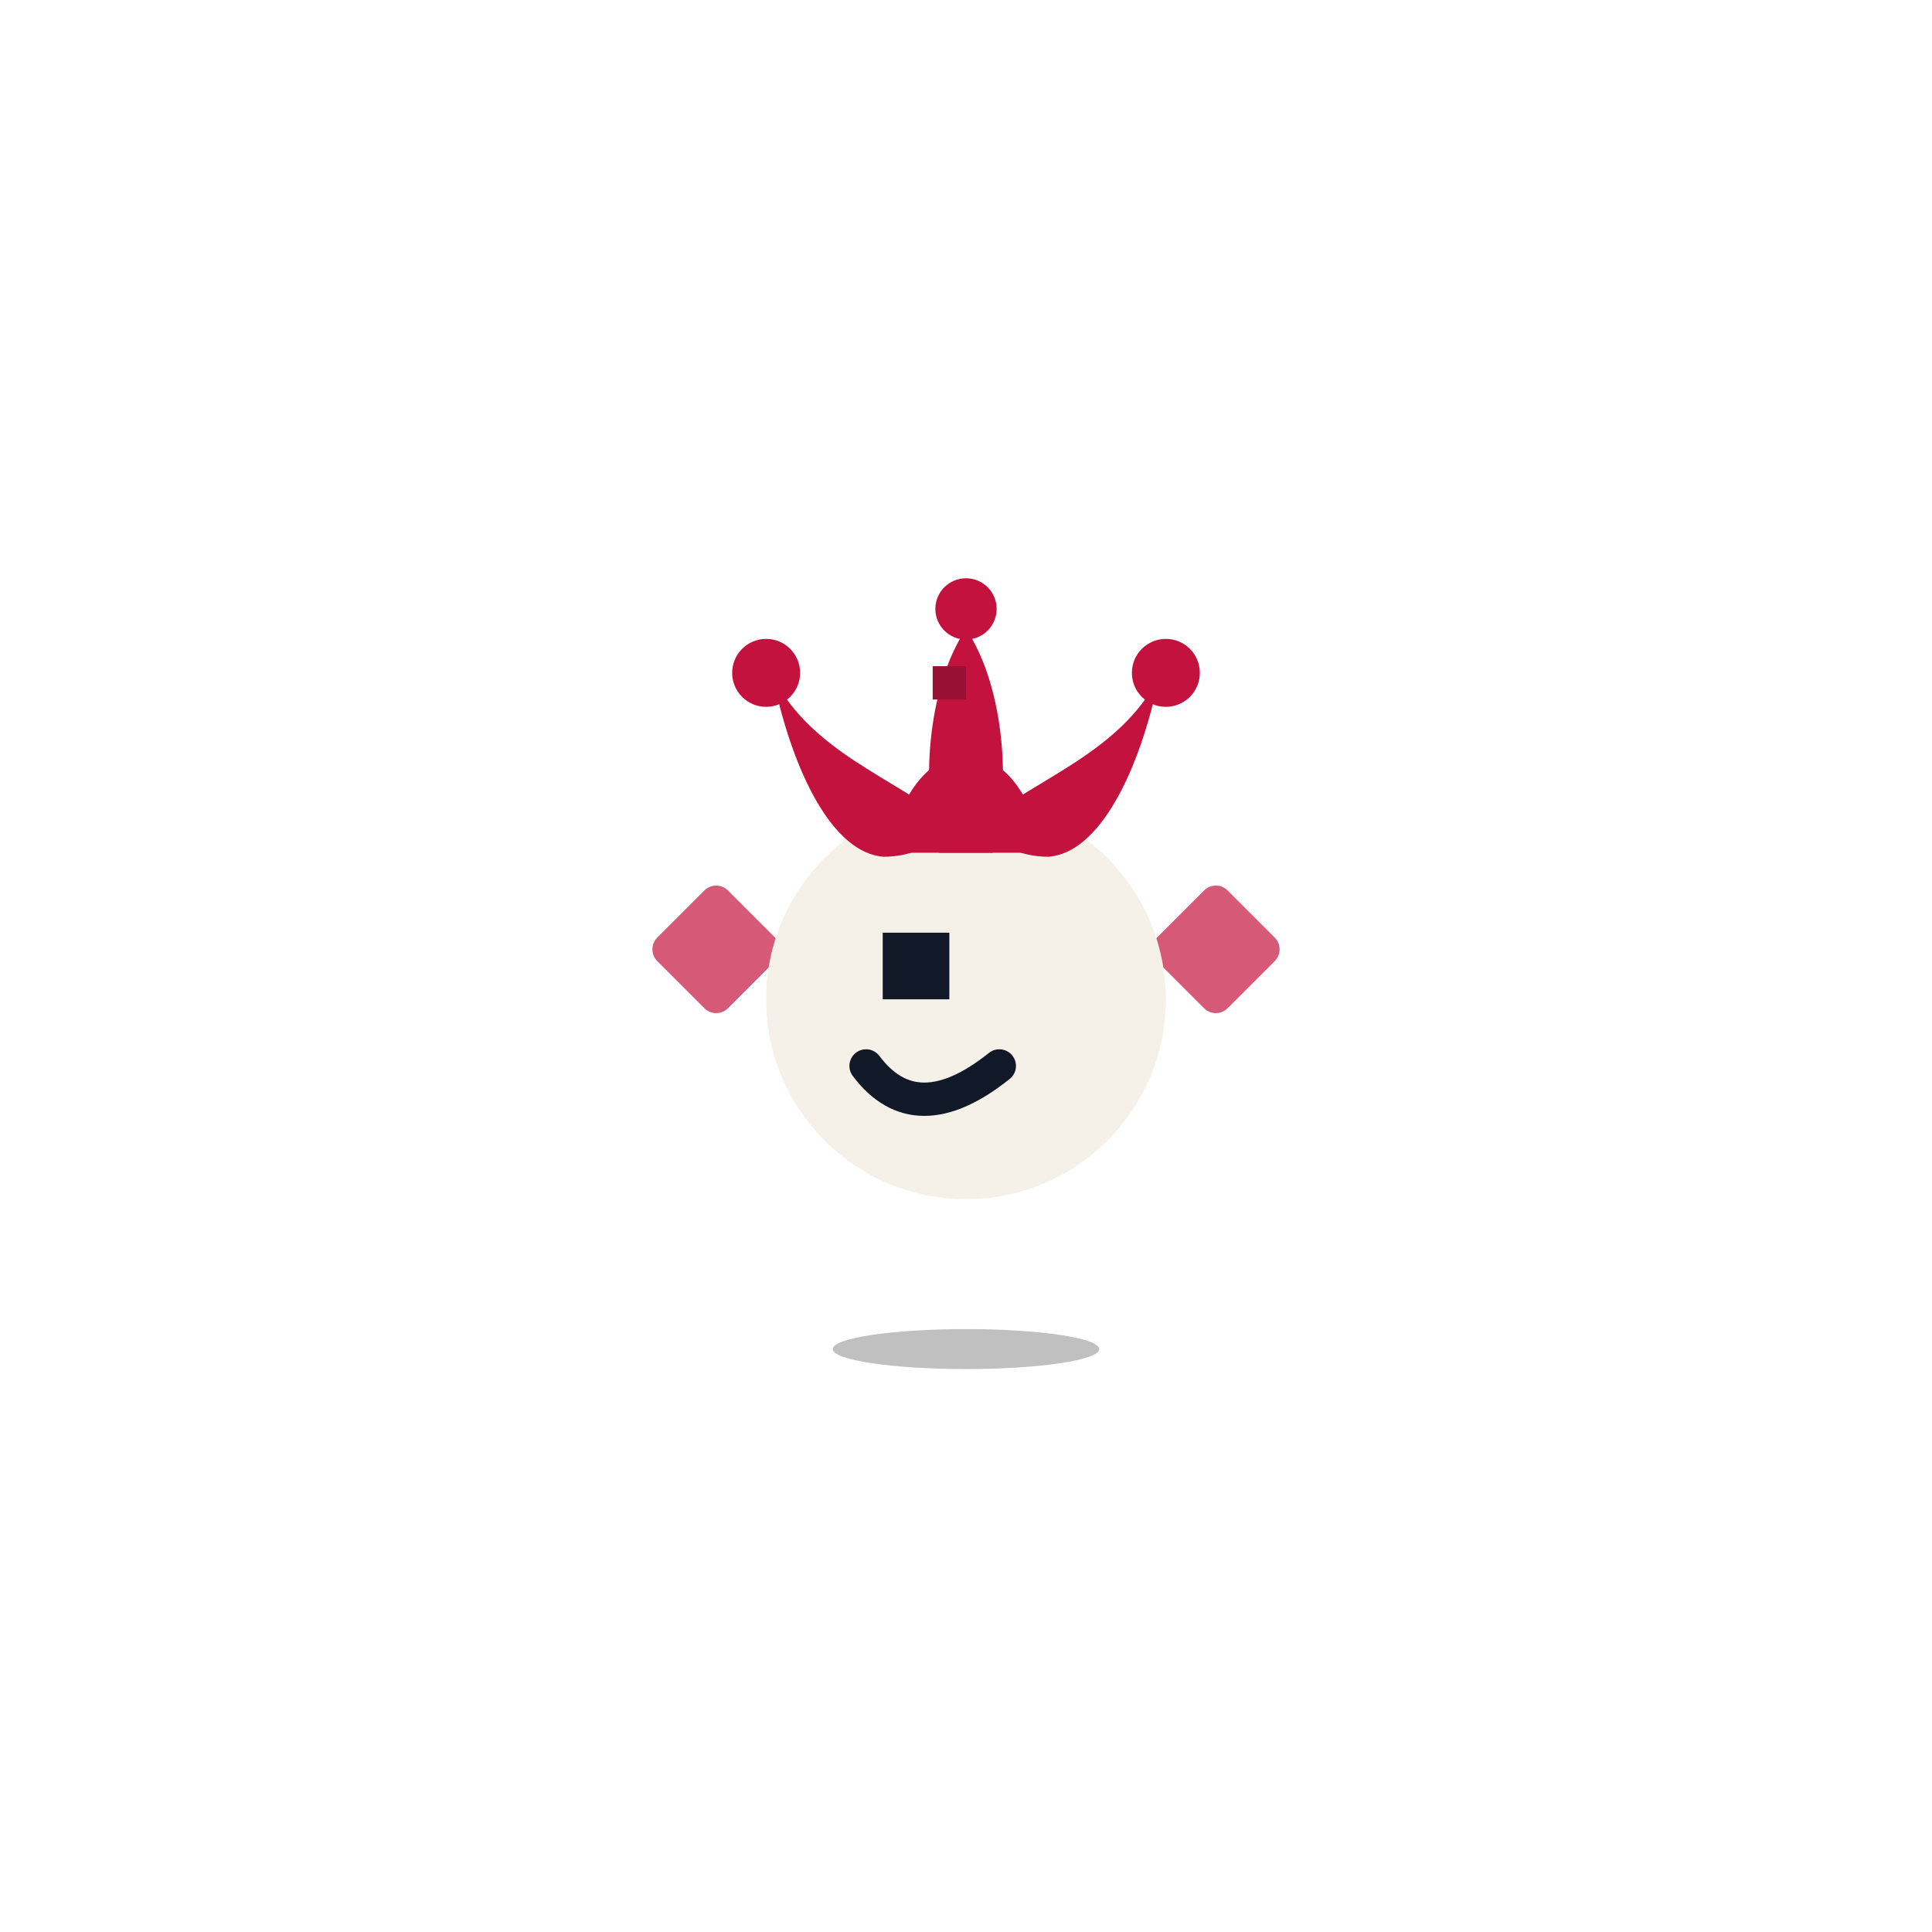
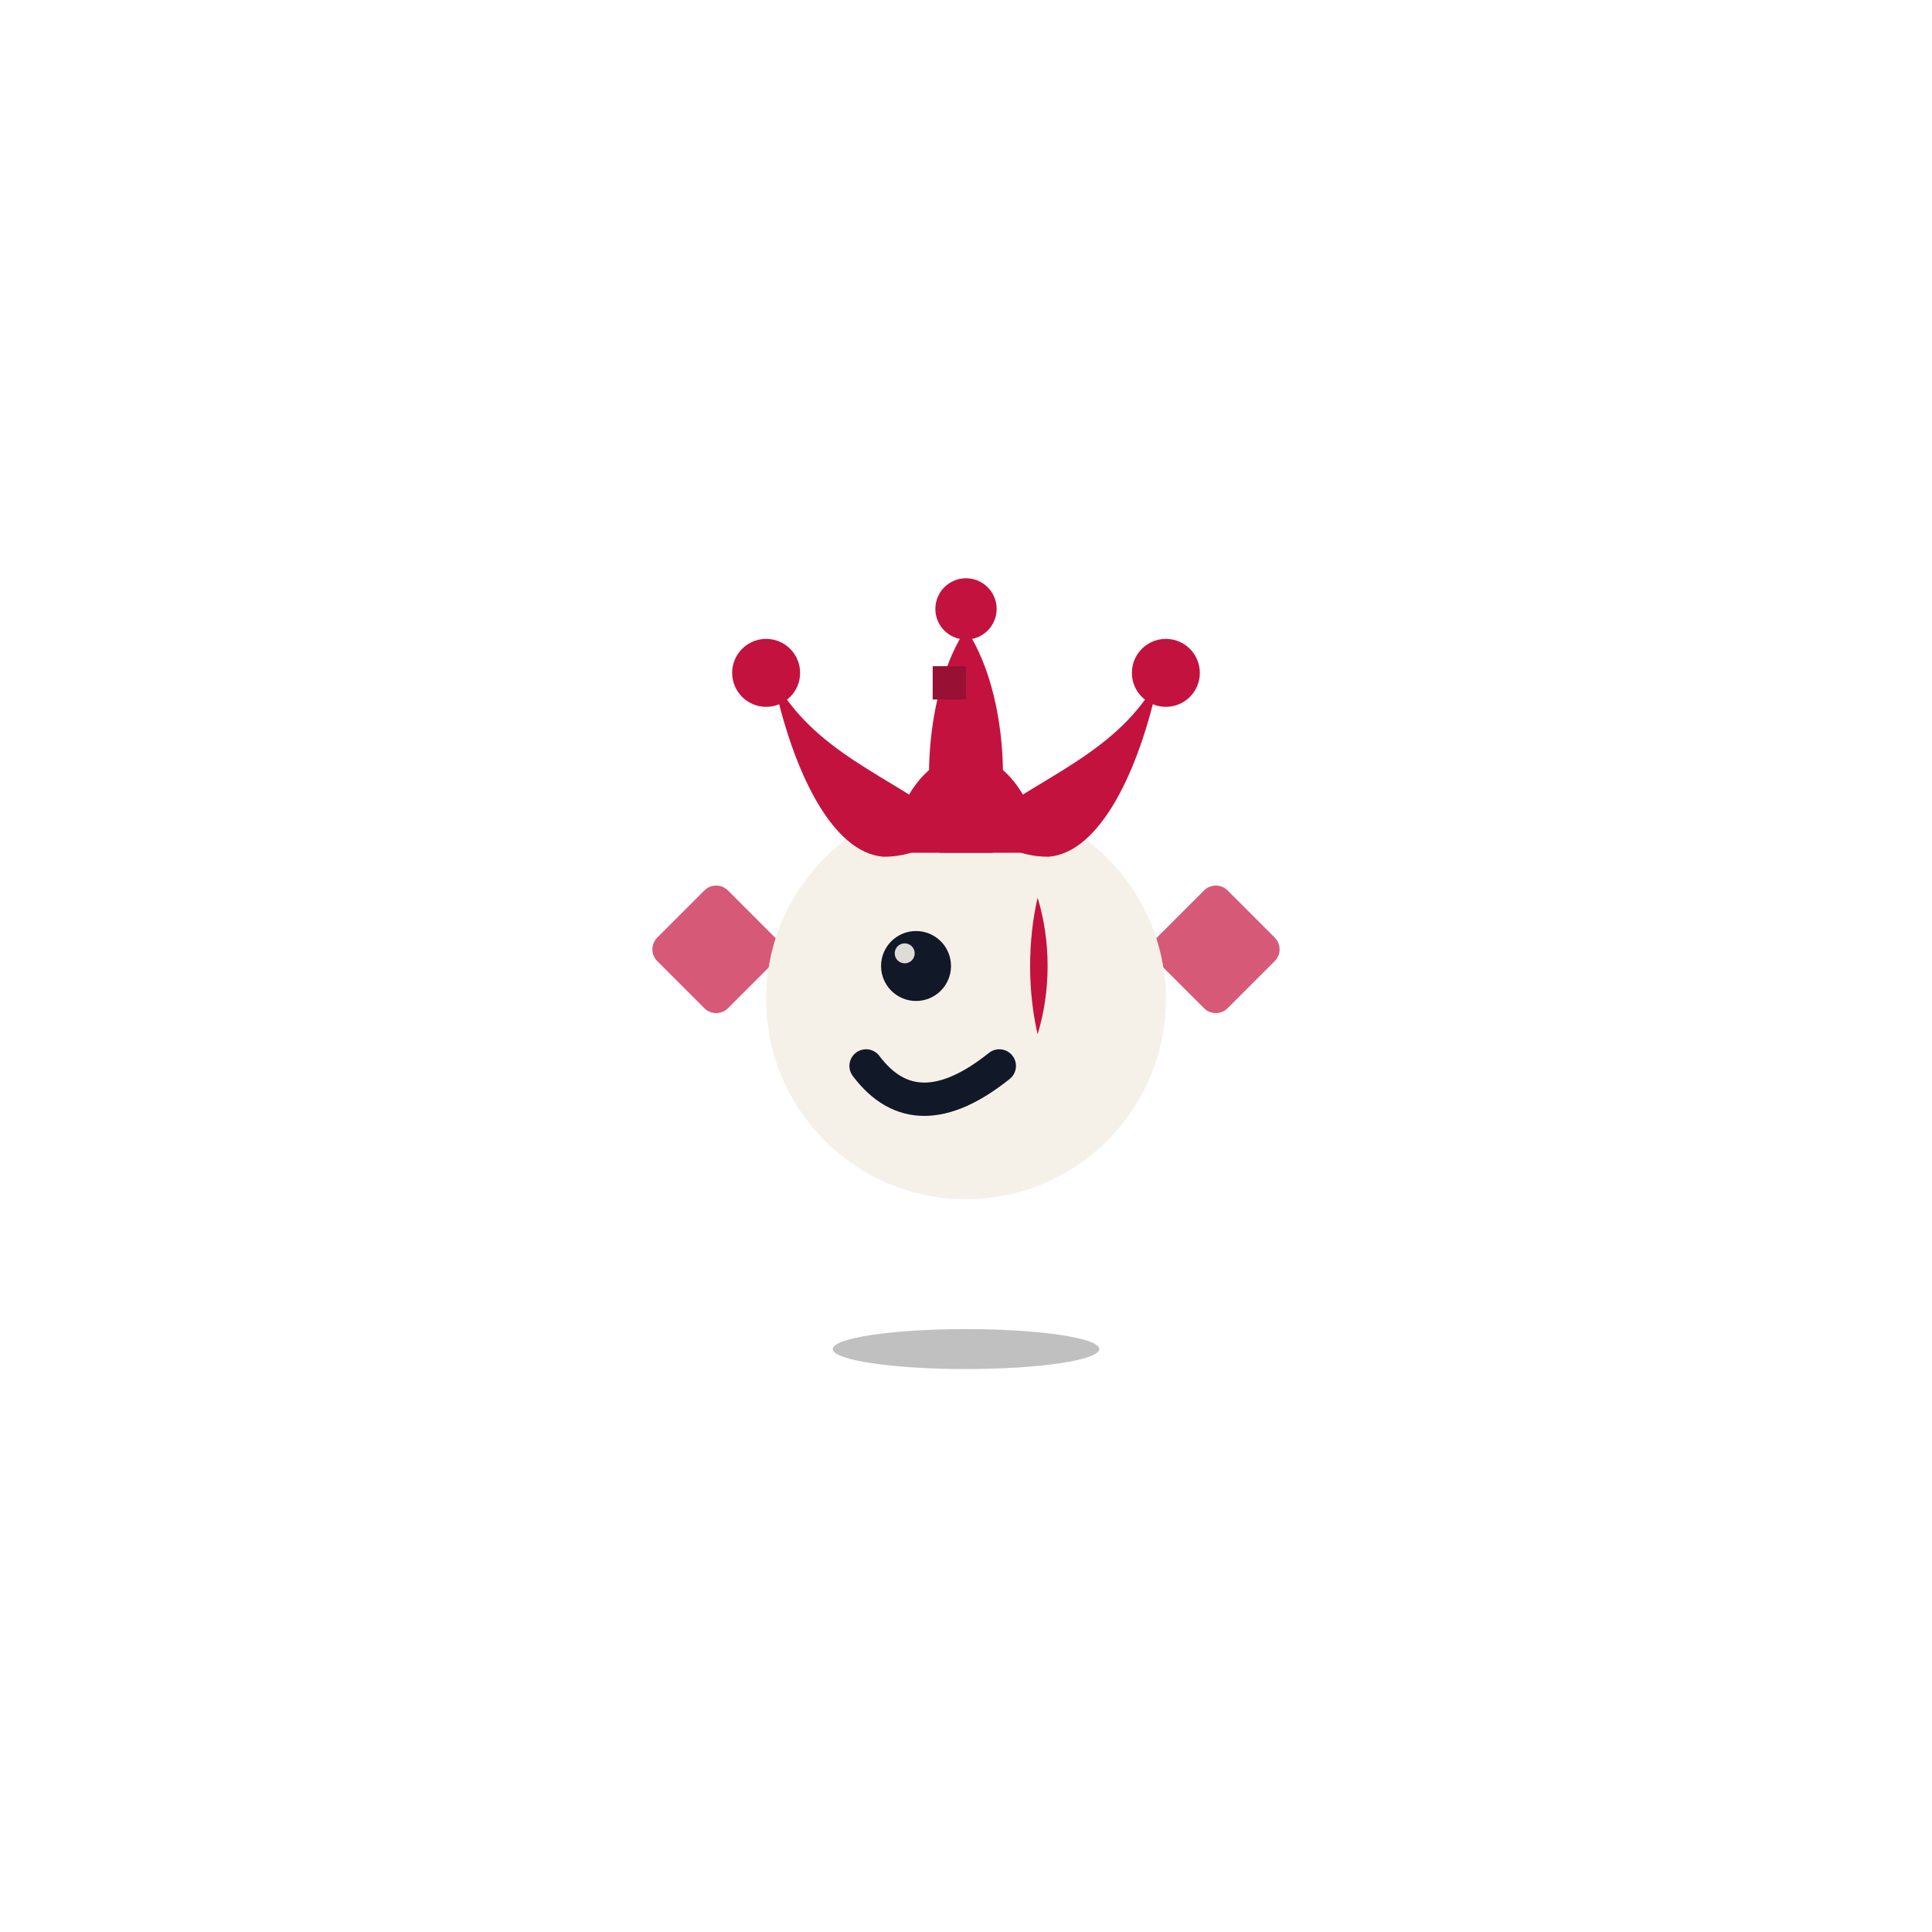
<svg xmlns="http://www.w3.org/2000/svg" viewBox="-18 -18 58 58" width="500" height="500" fill="none">
  <defs>
    <style>
    .poke-r-body { transform-origin:11px 12px; animation:poke-r-tilt .6s cubic-bezier(.34,1.56,.64,1) forwards; }
    .poke-right-shadow { transform-origin:11px 22.5px; animation:poke-right-shadow-pulse 3.2s ease-in-out infinite; }
    @keyframes poke-r-tilt { 0%{transform:rotate(0) translateX(0)} 40%{transform:rotate(-12deg) translateX(-2px)} 100%{transform:rotate(-8deg) translateX(-1.5px)} }
    @keyframes poke-right-shadow-pulse { 0%,100%{transform:scaleX(1);opacity:0.35} 50%{transform:scaleX(0.96);opacity:0.28} }
  </style>
  </defs>
  <ellipse class="poke-right-shadow" cx="11" cy="22.5" rx="4" ry="0.6" fill="#c0c0c0" />
  <g class="poke-r-body">
    <rect x="2" y="9" width="3" height="3" rx="0.5" fill="#c4123f" opacity="0.7" transform="rotate(45 3.5 10.5)" />
    <rect x="17" y="9" width="3" height="3" rx="0.5" fill="#c4123f" opacity="0.7" transform="rotate(45 18.5 10.5)" />
    <rect x="5" y="6" width="12" height="12" rx="6" fill="#f5f1e8" />
    <g class="pet-hat" transform="translate(11.00 7.00) rotate(0.0)">
      <path d="M-0.48 -0.30 C-2.20 -1.68 -4.60 -2.40 -5.80 -4.68 C-5.20 -1.80 -4.00 0.60 -2.48 0.72 C-1.60 0.72 -0.88 0.36 -0.48 -0.30 Z" fill="#c4123f" />
      <path d="M0.48 -0.30 C2.20 -1.68 4.60 -2.40 5.80 -4.68 C5.20 -1.80 4.00 0.60 2.48 0.72 C1.60 0.72 0.88 0.36 0.48 -0.30 Z" fill="#c4123f" />
      <path d="M-2.32 0.60 C-1.60 -3.30 1.60 -3.30 2.32 0.60 Z" fill="#c4123f" />
      <path d="M0 -6.12 C-1.20 -4.32 -1.36 -1.20 -0.80 0.60 L0.80 0.60 C1.36 -1.20 1.20 -4.32 0 -6.12 Z" fill="#c4123f" />
      <circle cx="-6.00" cy="-4.80" r="1.02" fill="#c4123f" />
      <circle cx="6.00" cy="-4.80" r="1.02" fill="#c4123f" />
      <circle cx="0" cy="-6.72" r="0.92" fill="#c4123f" />
    </g>
    <rect x="10" y="2" width="1" height="1" fill="#981033" />
-     <rect x="8.5" y="10" width="2" height="2" fill="#111827" />
+     <circle cx="9.50" cy="11.00" r="1.05" fill="#111827" />
+     <circle cx="9.16" cy="10.62" r="0.3" fill="#f5f1e8" opacity="0.9" />
+     <path d="M13.15 8.95 C13.55 10.25 13.55 11.75 13.15 13.05 C12.85 11.75 12.85 10.25 13.15 8.95 Z" fill="#c4123f" />
    <path d="M8 14 Q9.5 16 12 14" stroke="#111827" stroke-width="1" stroke-linecap="round" fill="none" />
  </g>
</svg>
